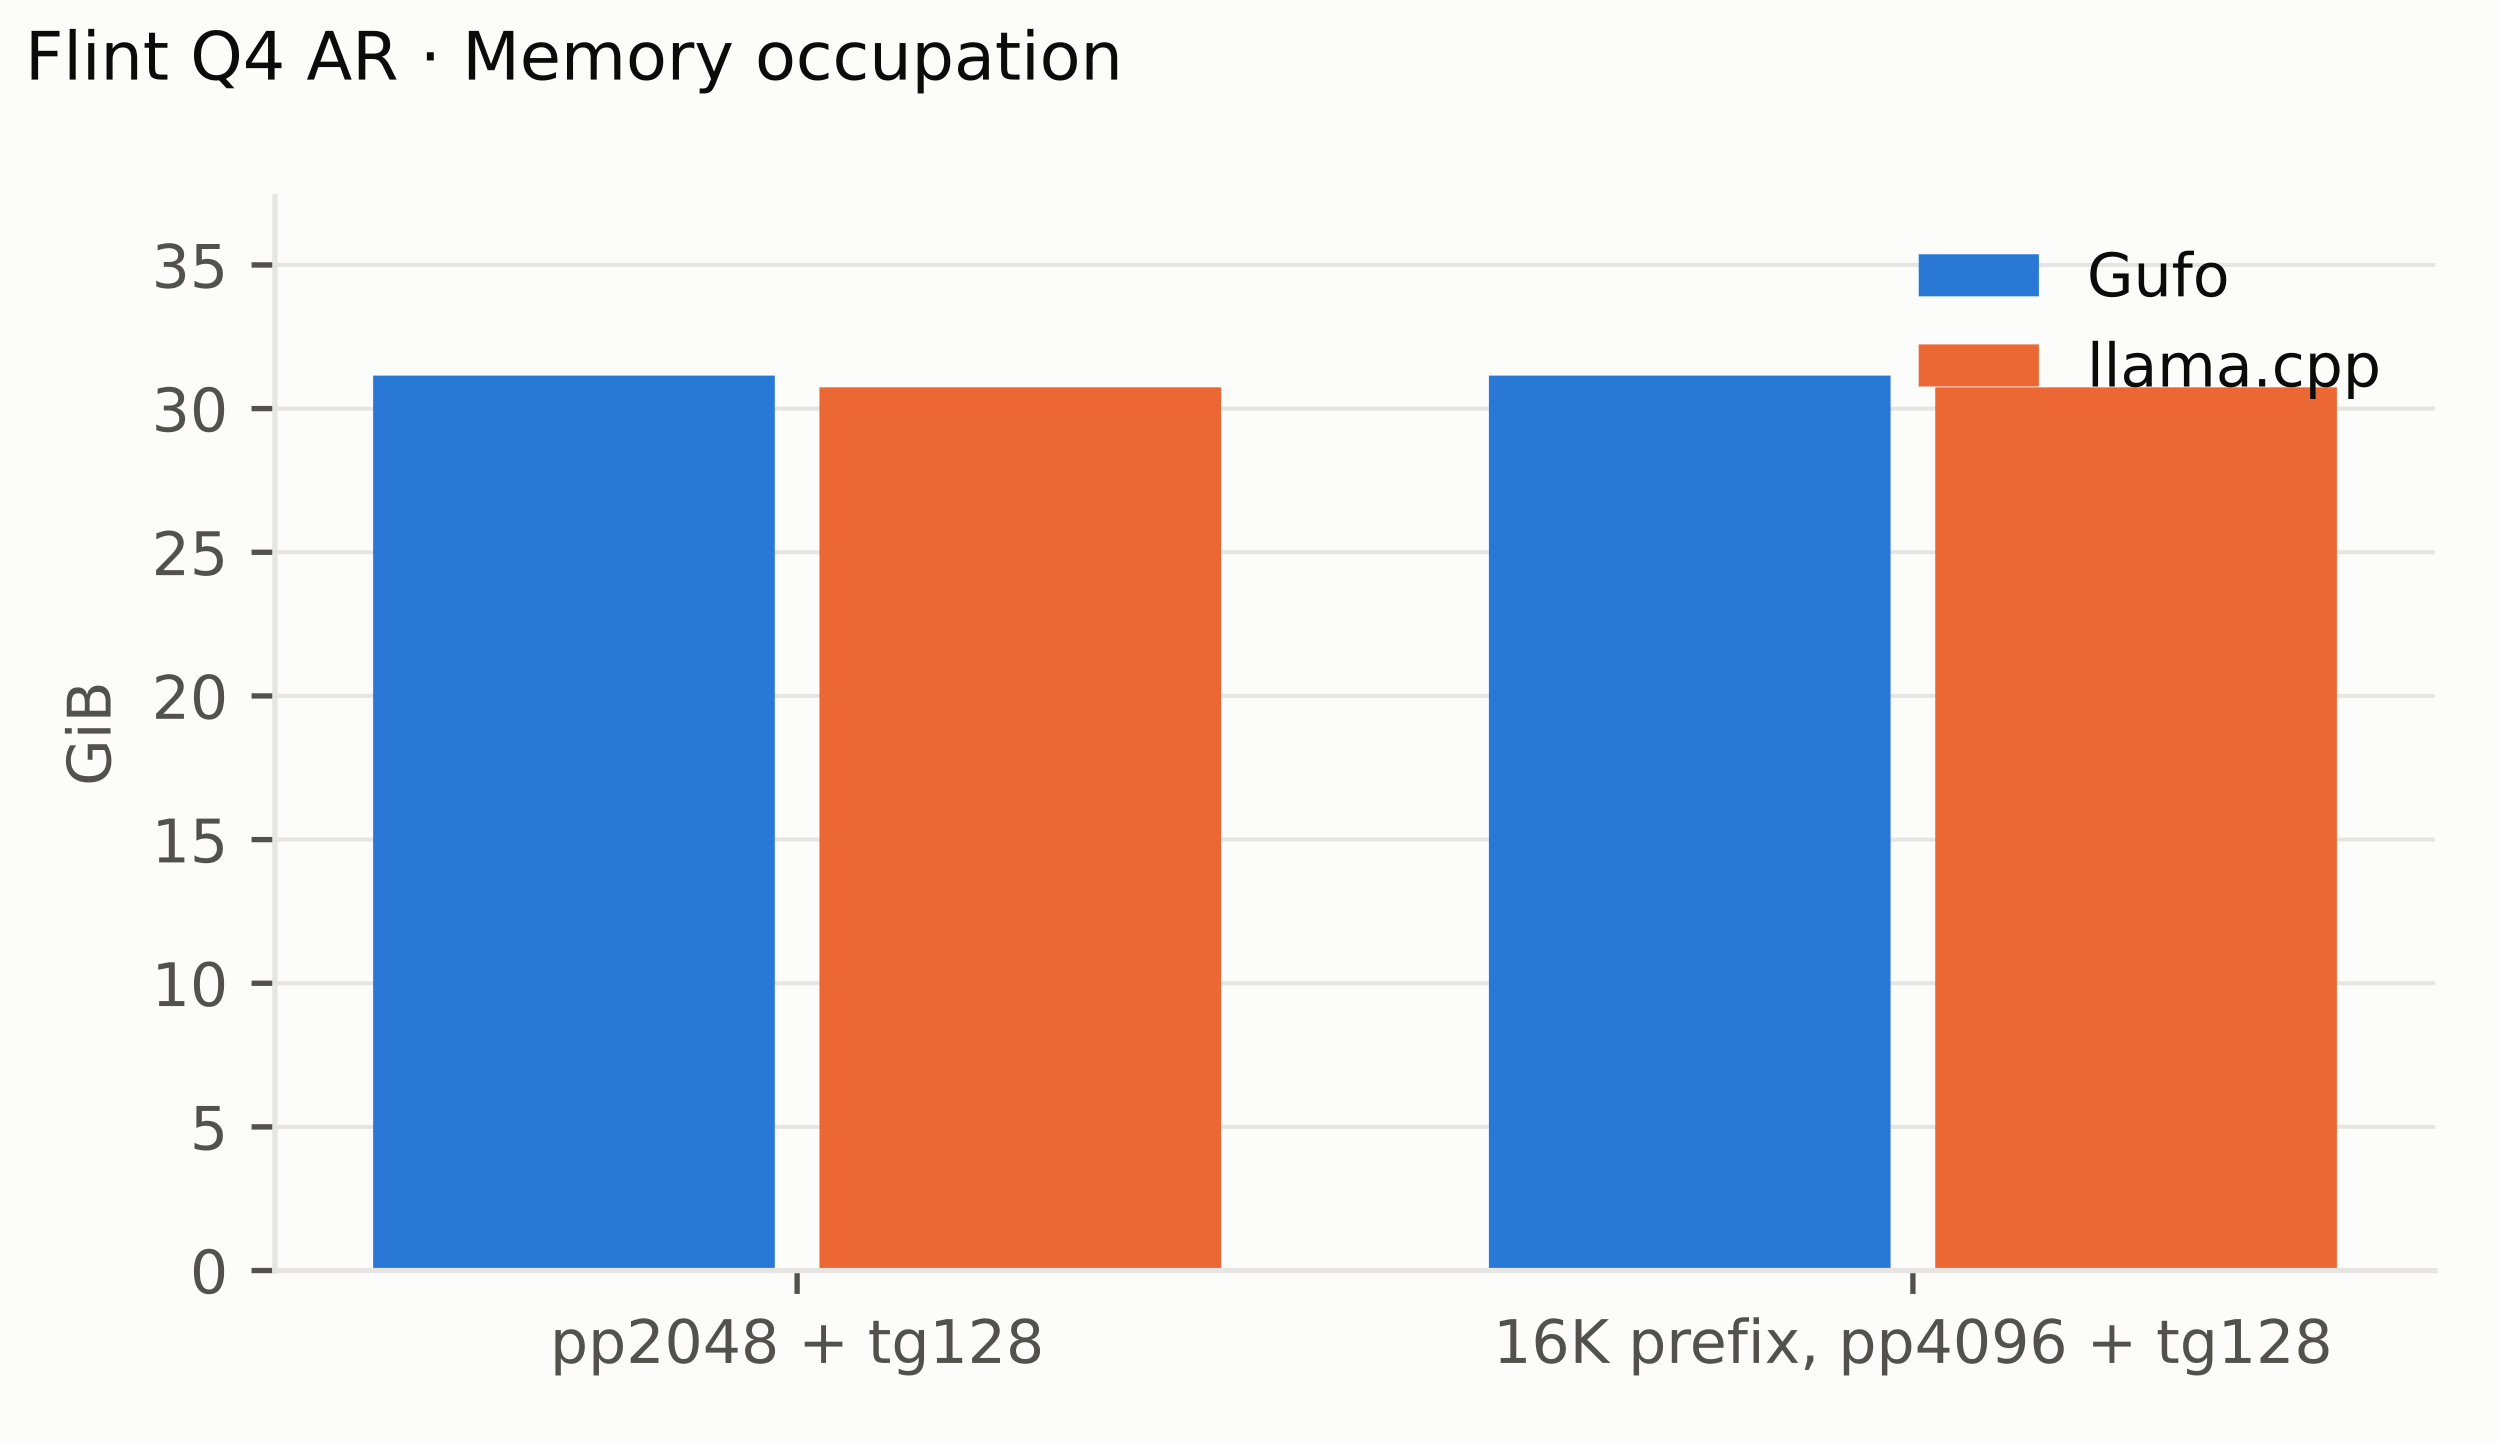
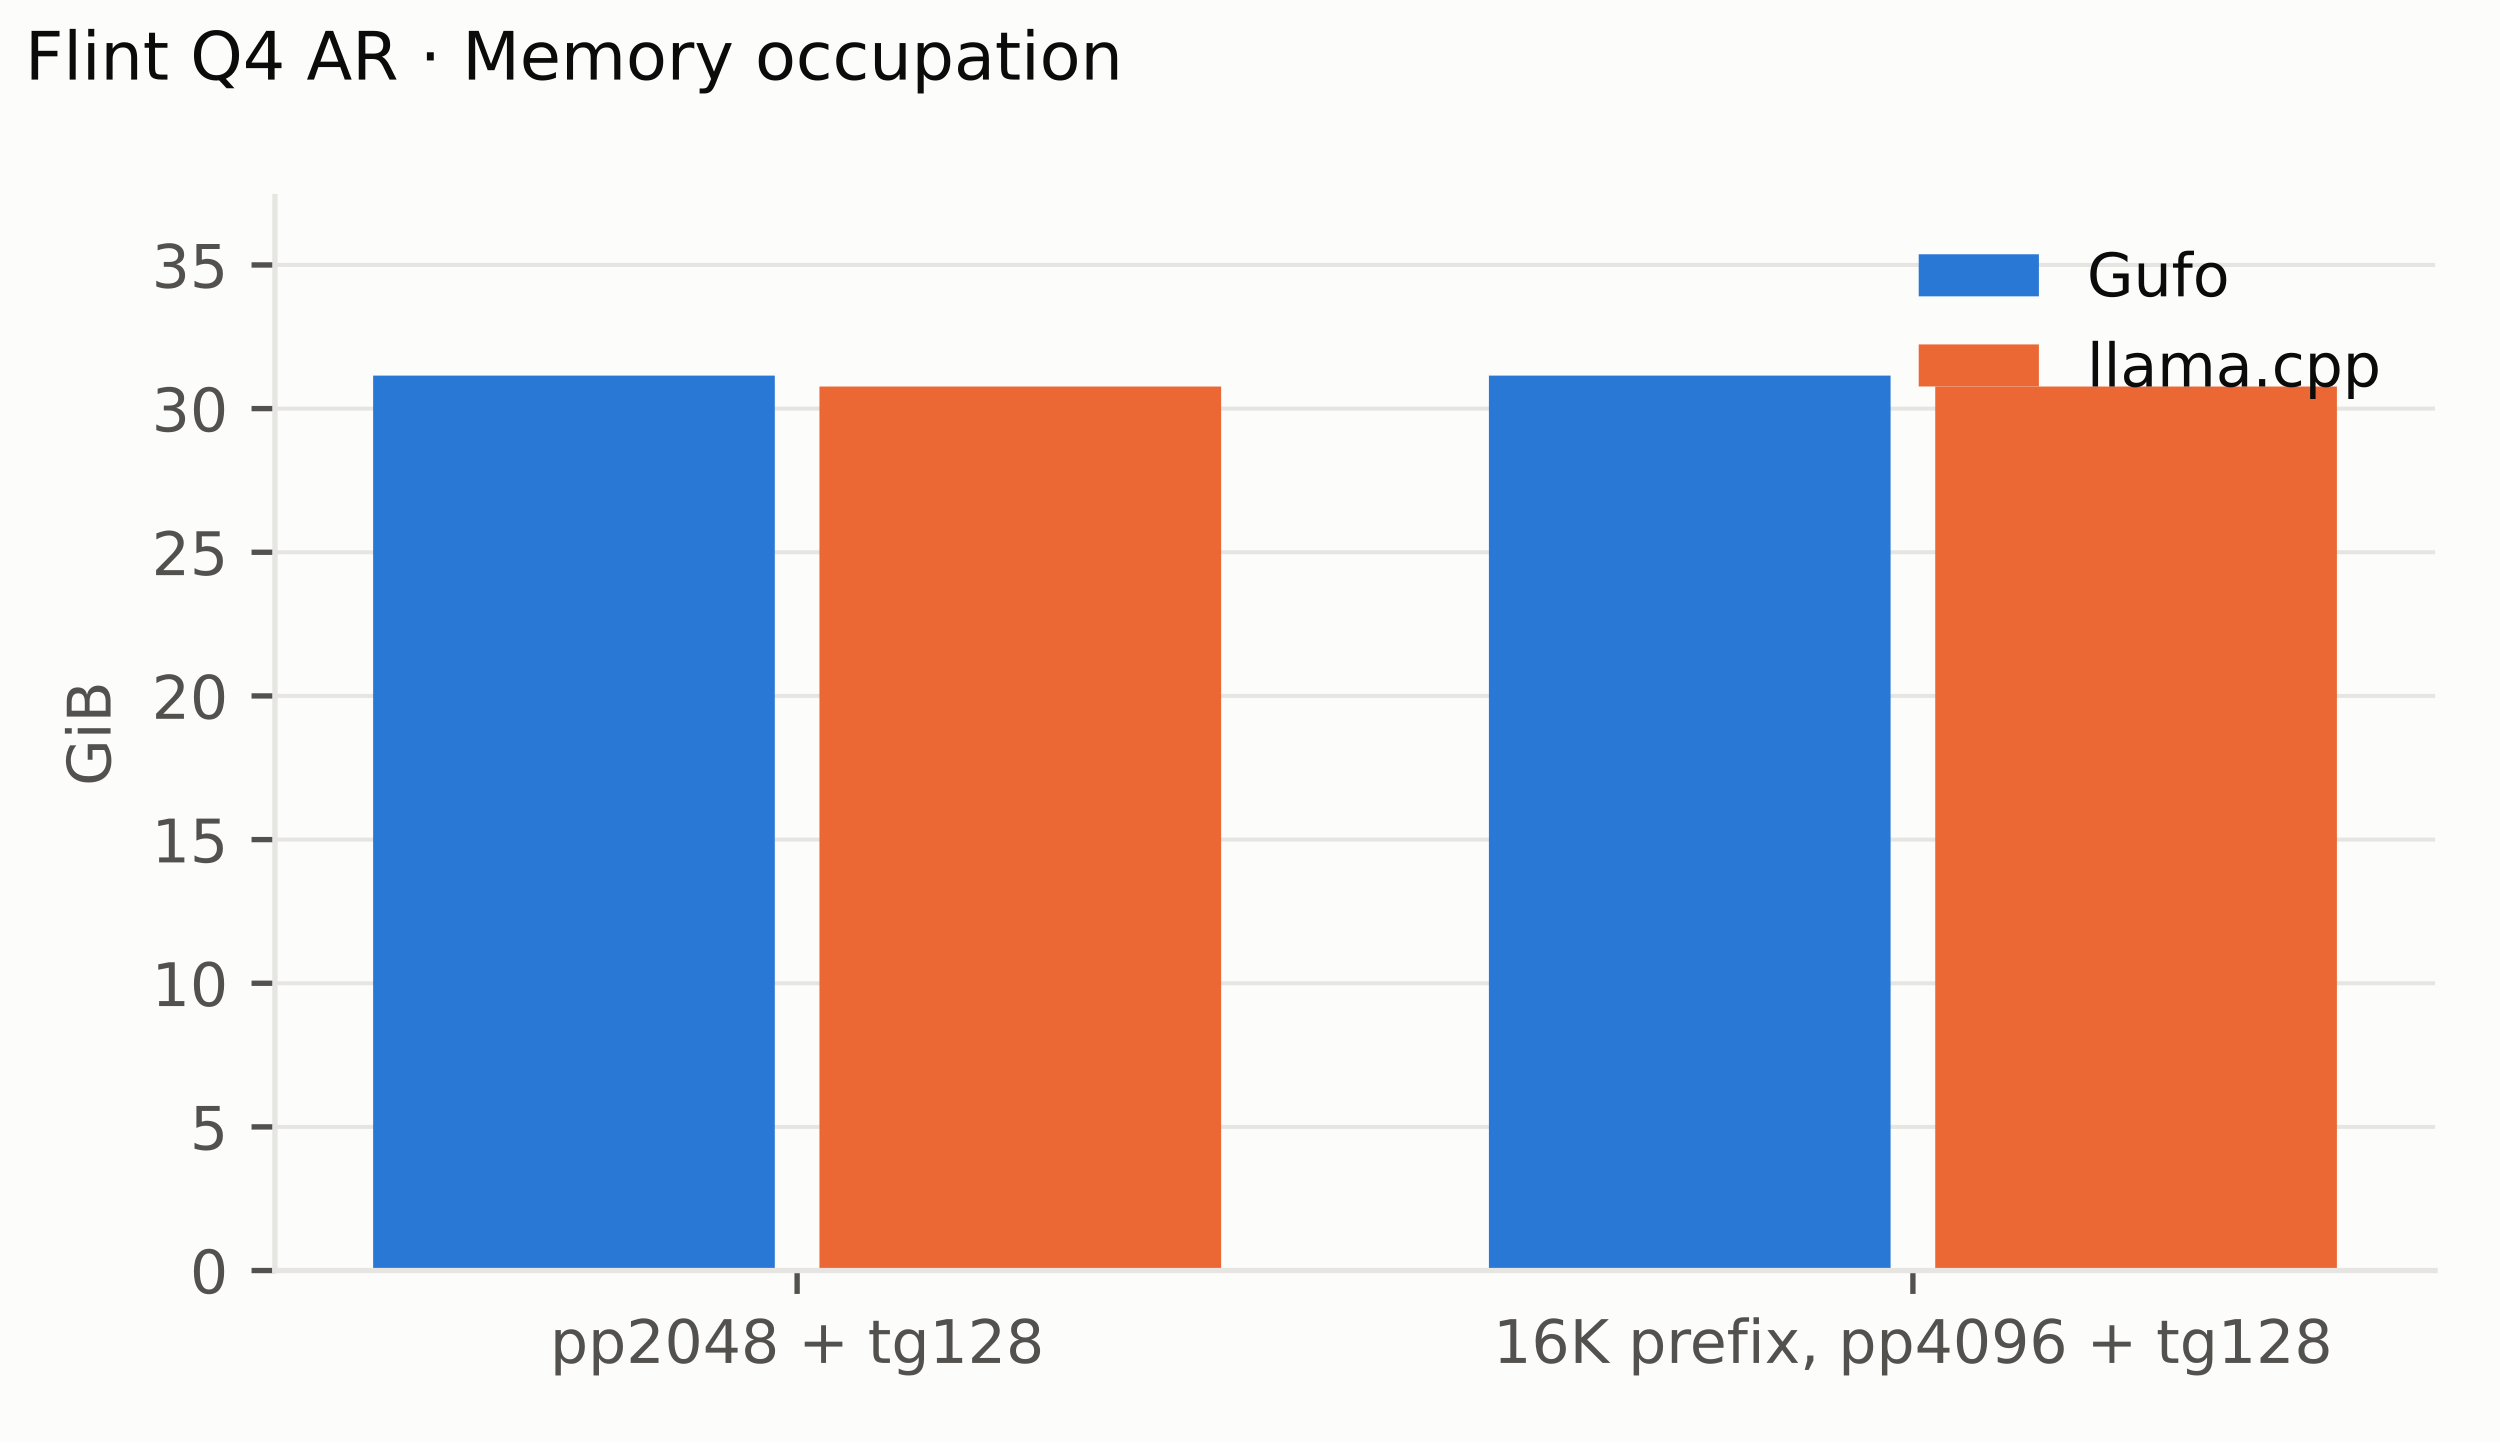
<svg xmlns="http://www.w3.org/2000/svg" xmlns:xlink="http://www.w3.org/1999/xlink" width="374.4pt" height="216pt" viewBox="0 0 374.4 216" version="1.1">
  <defs>
    <style type="text/css">*{stroke-linejoin: round; stroke-linecap: butt}</style>
  </defs>
  <g id="figure_1">
    <g id="patch_1">
      <path d="M 0 216 L 374.4 216 L 374.4 0 L 0 0 z " style="fill: #fcfcfb" />
    </g>
    <g id="axes_1">
      <g id="patch_2">
        <path d="M 41.173 190.279 L 364.68 190.279 L 364.68 29.441 L 41.173 29.441 z " style="fill: #fcfcfb" />
      </g>
      <g id="matplotlib.axis_1">
        <g id="xtick_1">
          <g id="line2d_1">
            <defs>
              <path id="m1ebf051f68" d="M 0 0 L 0 3.5 " style="stroke: #52514e; stroke-width: 0.8" />
            </defs>
            <g>
              <use xlink:href="#m1ebf051f68" x="119.376" y="190.279" style="fill: #52514e; stroke: #52514e; stroke-width: 0.8" />
            </g>
          </g>
          <g id="text_1">
            <text style="font-size: 9px; font-family: 'DejaVu Sans', 'Bitstream Vera Sans', 'Computer Modern Sans Serif', 'Lucida Grande', 'Verdana', 'Geneva', 'Lucid', 'Arial', 'Helvetica', 'Avant Garde', sans-serif; text-anchor: middle; fill: #52514e" x="119.376" y="204.117" transform="rotate(-0 119.3763 204.1172)">pp2048 + tg128</text>
          </g>
        </g>
        <g id="xtick_2">
          <g id="line2d_2">
            <g>
              <use xlink:href="#m1ebf051f68" x="286.477" y="190.279" style="fill: #52514e; stroke: #52514e; stroke-width: 0.8" />
            </g>
          </g>
          <g id="text_2">
            <text style="font-size: 9px; font-family: 'DejaVu Sans', 'Bitstream Vera Sans', 'Computer Modern Sans Serif', 'Lucida Grande', 'Verdana', 'Geneva', 'Lucid', 'Arial', 'Helvetica', 'Avant Garde', sans-serif; text-anchor: middle; fill: #52514e" x="286.477" y="204.118" transform="rotate(-0 286.4769 204.1179)">16K prefix, pp4096 + tg128</text>
          </g>
        </g>
      </g>
      <g id="matplotlib.axis_2">
        <g id="ytick_1">
          <g id="line2d_3">
            <path d="M 41.173 190.279 L 364.68 190.279 " clip-path="url(#pd96fb9d682)" style="fill: none; stroke: #e6e5e1; stroke-width: 0.6; stroke-linecap: square" />
          </g>
          <g id="line2d_4">
            <defs>
              <path id="m680e5b1e24" d="M 0 0 L -3.5 0 " style="stroke: #52514e; stroke-width: 0.8" />
            </defs>
            <g>
              <use xlink:href="#m680e5b1e24" x="41.173" y="190.279" style="fill: #52514e; stroke: #52514e; stroke-width: 0.8" />
            </g>
          </g>
          <g id="text_3">
            <text style="font-size: 9px; font-family: 'DejaVu Sans', 'Bitstream Vera Sans', 'Computer Modern Sans Serif', 'Lucida Grande', 'Verdana', 'Geneva', 'Lucid', 'Arial', 'Helvetica', 'Avant Garde', sans-serif; text-anchor: end; fill: #52514e" x="34.173" y="193.698" transform="rotate(-0 34.1732 193.6982)">0</text>
          </g>
        </g>
        <g id="ytick_2">
          <g id="line2d_5">
            <path d="M 41.173 168.765 L 364.68 168.765 " clip-path="url(#pd96fb9d682)" style="fill: none; stroke: #e6e5e1; stroke-width: 0.6; stroke-linecap: square" />
          </g>
          <g id="line2d_6">
            <g>
              <use xlink:href="#m680e5b1e24" x="41.173" y="168.765" style="fill: #52514e; stroke: #52514e; stroke-width: 0.8" />
            </g>
          </g>
          <g id="text_4">
            <text style="font-size: 9px; font-family: 'DejaVu Sans', 'Bitstream Vera Sans', 'Computer Modern Sans Serif', 'Lucida Grande', 'Verdana', 'Geneva', 'Lucid', 'Arial', 'Helvetica', 'Avant Garde', sans-serif; text-anchor: end; fill: #52514e" x="34.173" y="172.184" transform="rotate(-0 34.1732 172.1843)">5</text>
          </g>
        </g>
        <g id="ytick_3">
          <g id="line2d_7">
            <path d="M 41.173 147.251 L 364.68 147.251 " clip-path="url(#pd96fb9d682)" style="fill: none; stroke: #e6e5e1; stroke-width: 0.6; stroke-linecap: square" />
          </g>
          <g id="line2d_8">
            <g>
              <use xlink:href="#m680e5b1e24" x="41.173" y="147.251" style="fill: #52514e; stroke: #52514e; stroke-width: 0.8" />
            </g>
          </g>
          <g id="text_5">
            <text style="font-size: 9px; font-family: 'DejaVu Sans', 'Bitstream Vera Sans', 'Computer Modern Sans Serif', 'Lucida Grande', 'Verdana', 'Geneva', 'Lucid', 'Arial', 'Helvetica', 'Avant Garde', sans-serif; text-anchor: end; fill: #52514e" x="34.173" y="150.67" transform="rotate(-0 34.1732 150.6703)">10</text>
          </g>
        </g>
        <g id="ytick_4">
          <g id="line2d_9">
            <path d="M 41.173 125.737 L 364.68 125.737 " clip-path="url(#pd96fb9d682)" style="fill: none; stroke: #e6e5e1; stroke-width: 0.6; stroke-linecap: square" />
          </g>
          <g id="line2d_10">
            <g>
              <use xlink:href="#m680e5b1e24" x="41.173" y="125.737" style="fill: #52514e; stroke: #52514e; stroke-width: 0.8" />
            </g>
          </g>
          <g id="text_6">
            <text style="font-size: 9px; font-family: 'DejaVu Sans', 'Bitstream Vera Sans', 'Computer Modern Sans Serif', 'Lucida Grande', 'Verdana', 'Geneva', 'Lucid', 'Arial', 'Helvetica', 'Avant Garde', sans-serif; text-anchor: end; fill: #52514e" x="34.173" y="129.156" transform="rotate(-0 34.1732 129.1563)">15</text>
          </g>
        </g>
        <g id="ytick_5">
          <g id="line2d_11">
            <path d="M 41.173 104.223 L 364.68 104.223 " clip-path="url(#pd96fb9d682)" style="fill: none; stroke: #e6e5e1; stroke-width: 0.6; stroke-linecap: square" />
          </g>
          <g id="line2d_12">
            <g>
              <use xlink:href="#m680e5b1e24" x="41.173" y="104.223" style="fill: #52514e; stroke: #52514e; stroke-width: 0.8" />
            </g>
          </g>
          <g id="text_7">
            <text style="font-size: 9px; font-family: 'DejaVu Sans', 'Bitstream Vera Sans', 'Computer Modern Sans Serif', 'Lucida Grande', 'Verdana', 'Geneva', 'Lucid', 'Arial', 'Helvetica', 'Avant Garde', sans-serif; text-anchor: end; fill: #52514e" x="34.173" y="107.642" transform="rotate(-0 34.1732 107.6423)">20</text>
          </g>
        </g>
        <g id="ytick_6">
          <g id="line2d_13">
            <path d="M 41.173 82.709 L 364.68 82.709 " clip-path="url(#pd96fb9d682)" style="fill: none; stroke: #e6e5e1; stroke-width: 0.6; stroke-linecap: square" />
          </g>
          <g id="line2d_14">
            <g>
              <use xlink:href="#m680e5b1e24" x="41.173" y="82.709" style="fill: #52514e; stroke: #52514e; stroke-width: 0.8" />
            </g>
          </g>
          <g id="text_8">
            <text style="font-size: 9px; font-family: 'DejaVu Sans', 'Bitstream Vera Sans', 'Computer Modern Sans Serif', 'Lucida Grande', 'Verdana', 'Geneva', 'Lucid', 'Arial', 'Helvetica', 'Avant Garde', sans-serif; text-anchor: end; fill: #52514e" x="34.173" y="86.128" transform="rotate(-0 34.1732 86.12834)">25</text>
          </g>
        </g>
        <g id="ytick_7">
          <g id="line2d_15">
            <path d="M 41.173 61.195 L 364.68 61.195 " clip-path="url(#pd96fb9d682)" style="fill: none; stroke: #e6e5e1; stroke-width: 0.6; stroke-linecap: square" />
          </g>
          <g id="line2d_16">
            <g>
              <use xlink:href="#m680e5b1e24" x="41.173" y="61.195" style="fill: #52514e; stroke: #52514e; stroke-width: 0.8" />
            </g>
          </g>
          <g id="text_9">
            <text style="font-size: 9px; font-family: 'DejaVu Sans', 'Bitstream Vera Sans', 'Computer Modern Sans Serif', 'Lucida Grande', 'Verdana', 'Geneva', 'Lucid', 'Arial', 'Helvetica', 'Avant Garde', sans-serif; text-anchor: end; fill: #52514e" x="34.173" y="64.614" transform="rotate(-0 34.1732 64.61436)">30</text>
          </g>
        </g>
        <g id="ytick_8">
          <g id="line2d_17">
            <path d="M 41.173 39.681 L 364.68 39.681 " clip-path="url(#pd96fb9d682)" style="fill: none; stroke: #e6e5e1; stroke-width: 0.6; stroke-linecap: square" />
          </g>
          <g id="line2d_18">
            <g>
              <use xlink:href="#m680e5b1e24" x="41.173" y="39.681" style="fill: #52514e; stroke: #52514e; stroke-width: 0.8" />
            </g>
          </g>
          <g id="text_10">
            <text style="font-size: 9px; font-family: 'DejaVu Sans', 'Bitstream Vera Sans', 'Computer Modern Sans Serif', 'Lucida Grande', 'Verdana', 'Geneva', 'Lucid', 'Arial', 'Helvetica', 'Avant Garde', sans-serif; text-anchor: end; fill: #52514e" x="34.173" y="43.1" transform="rotate(-0 34.1732 43.10038)">35</text>
          </g>
        </g>
        <g id="text_11">
          <text style="font-size: 9px; font-family: 'DejaVu Sans', 'Bitstream Vera Sans', 'Computer Modern Sans Serif', 'Lucida Grande', 'Verdana', 'Geneva', 'Lucid', 'Arial', 'Helvetica', 'Avant Garde', sans-serif; text-anchor: middle; fill: #52514e" x="16.559" y="109.86" transform="rotate(-90 16.55859 109.86)">GiB</text>
        </g>
      </g>
      <g id="patch_3">
        <path d="M 55.878 190.279 L 116.034 190.279 L 116.034 56.247 L 55.878 56.247 z " clip-path="url(#pd96fb9d682)" style="fill: #2a78d6" />
      </g>
      <g id="patch_4">
        <path d="M 222.979 190.279 L 283.135 190.279 L 283.135 56.247 L 222.979 56.247 z " clip-path="url(#pd96fb9d682)" style="fill: #2a78d6" />
      </g>
      <g id="patch_5">
-         <path d="M 122.718 190.279 L 182.875 190.279 L 182.875 58.011 L 122.718 58.011 z " clip-path="url(#pd96fb9d682)" style="fill: #eb6834" />
+         <path d="M 122.718 190.279 L 182.875 190.279 L 182.875 57.882 L 122.718 57.882 z " clip-path="url(#pd96fb9d682)" style="fill: #eb6834" />
      </g>
      <g id="patch_6">
-         <path d="M 289.819 190.279 L 349.975 190.279 L 349.975 58.011 L 289.819 58.011 z " clip-path="url(#pd96fb9d682)" style="fill: #eb6834" />
+         <path d="M 289.819 190.279 L 349.975 190.279 L 349.975 57.882 L 289.819 57.882 z " clip-path="url(#pd96fb9d682)" style="fill: #eb6834" />
      </g>
      <g id="patch_7">
        <path d="M 41.173 190.279 L 41.173 29.441 " style="fill: none; stroke: #e6e5e1; stroke-width: 0.8; stroke-linejoin: miter; stroke-linecap: square" />
      </g>
      <g id="patch_8">
        <path d="M 41.173 190.279 L 364.68 190.279 " style="fill: none; stroke: #e6e5e1; stroke-width: 0.8; stroke-linejoin: miter; stroke-linecap: square" />
      </g>
      <g id="legend_1">
        <g id="patch_9">
          <path d="M 287.346 44.379 L 305.346 44.379 L 305.346 38.079 L 287.346 38.079 z " style="fill: #2a78d6" />
        </g>
        <g id="text_12">
          <text style="font-size: 9px; font-family: 'DejaVu Sans', 'Bitstream Vera Sans', 'Computer Modern Sans Serif', 'Lucida Grande', 'Verdana', 'Geneva', 'Lucid', 'Arial', 'Helvetica', 'Avant Garde', sans-serif; text-anchor: start; fill: #0b0b0b" x="312.546" y="44.379" transform="rotate(-0 312.5461 44.37938)">Gufo</text>
        </g>
        <g id="patch_10">
          <path d="M 287.346 57.88 L 305.346 57.88 L 305.346 51.58 L 287.346 51.58 z " style="fill: #eb6834" />
        </g>
        <g id="text_13">
          <text style="font-size: 9px; font-family: 'DejaVu Sans', 'Bitstream Vera Sans', 'Computer Modern Sans Serif', 'Lucida Grande', 'Verdana', 'Geneva', 'Lucid', 'Arial', 'Helvetica', 'Avant Garde', sans-serif; text-anchor: start; fill: #0b0b0b" x="312.546" y="57.88" transform="rotate(-0 312.5461 57.88008)">llama.cpp</text>
        </g>
      </g>
    </g>
    <g id="text_14">
      <text style="font-size: 10px; font-family: 'DejaVu Sans', 'Bitstream Vera Sans', 'Computer Modern Sans Serif', 'Lucida Grande', 'Verdana', 'Geneva', 'Lucid', 'Arial', 'Helvetica', 'Avant Garde', sans-serif; text-anchor: start; fill: #0b0b0b" x="3.744" y="11.918" transform="rotate(-0 3.744 11.91844)">Flint Q4 AR · Memory occupation</text>
    </g>
  </g>
  <defs>
    <clipPath id="pd96fb9d682">
      <rect x="41.173" y="29.441" width="323.507" height="160.839" />
    </clipPath>
  </defs>
</svg>
